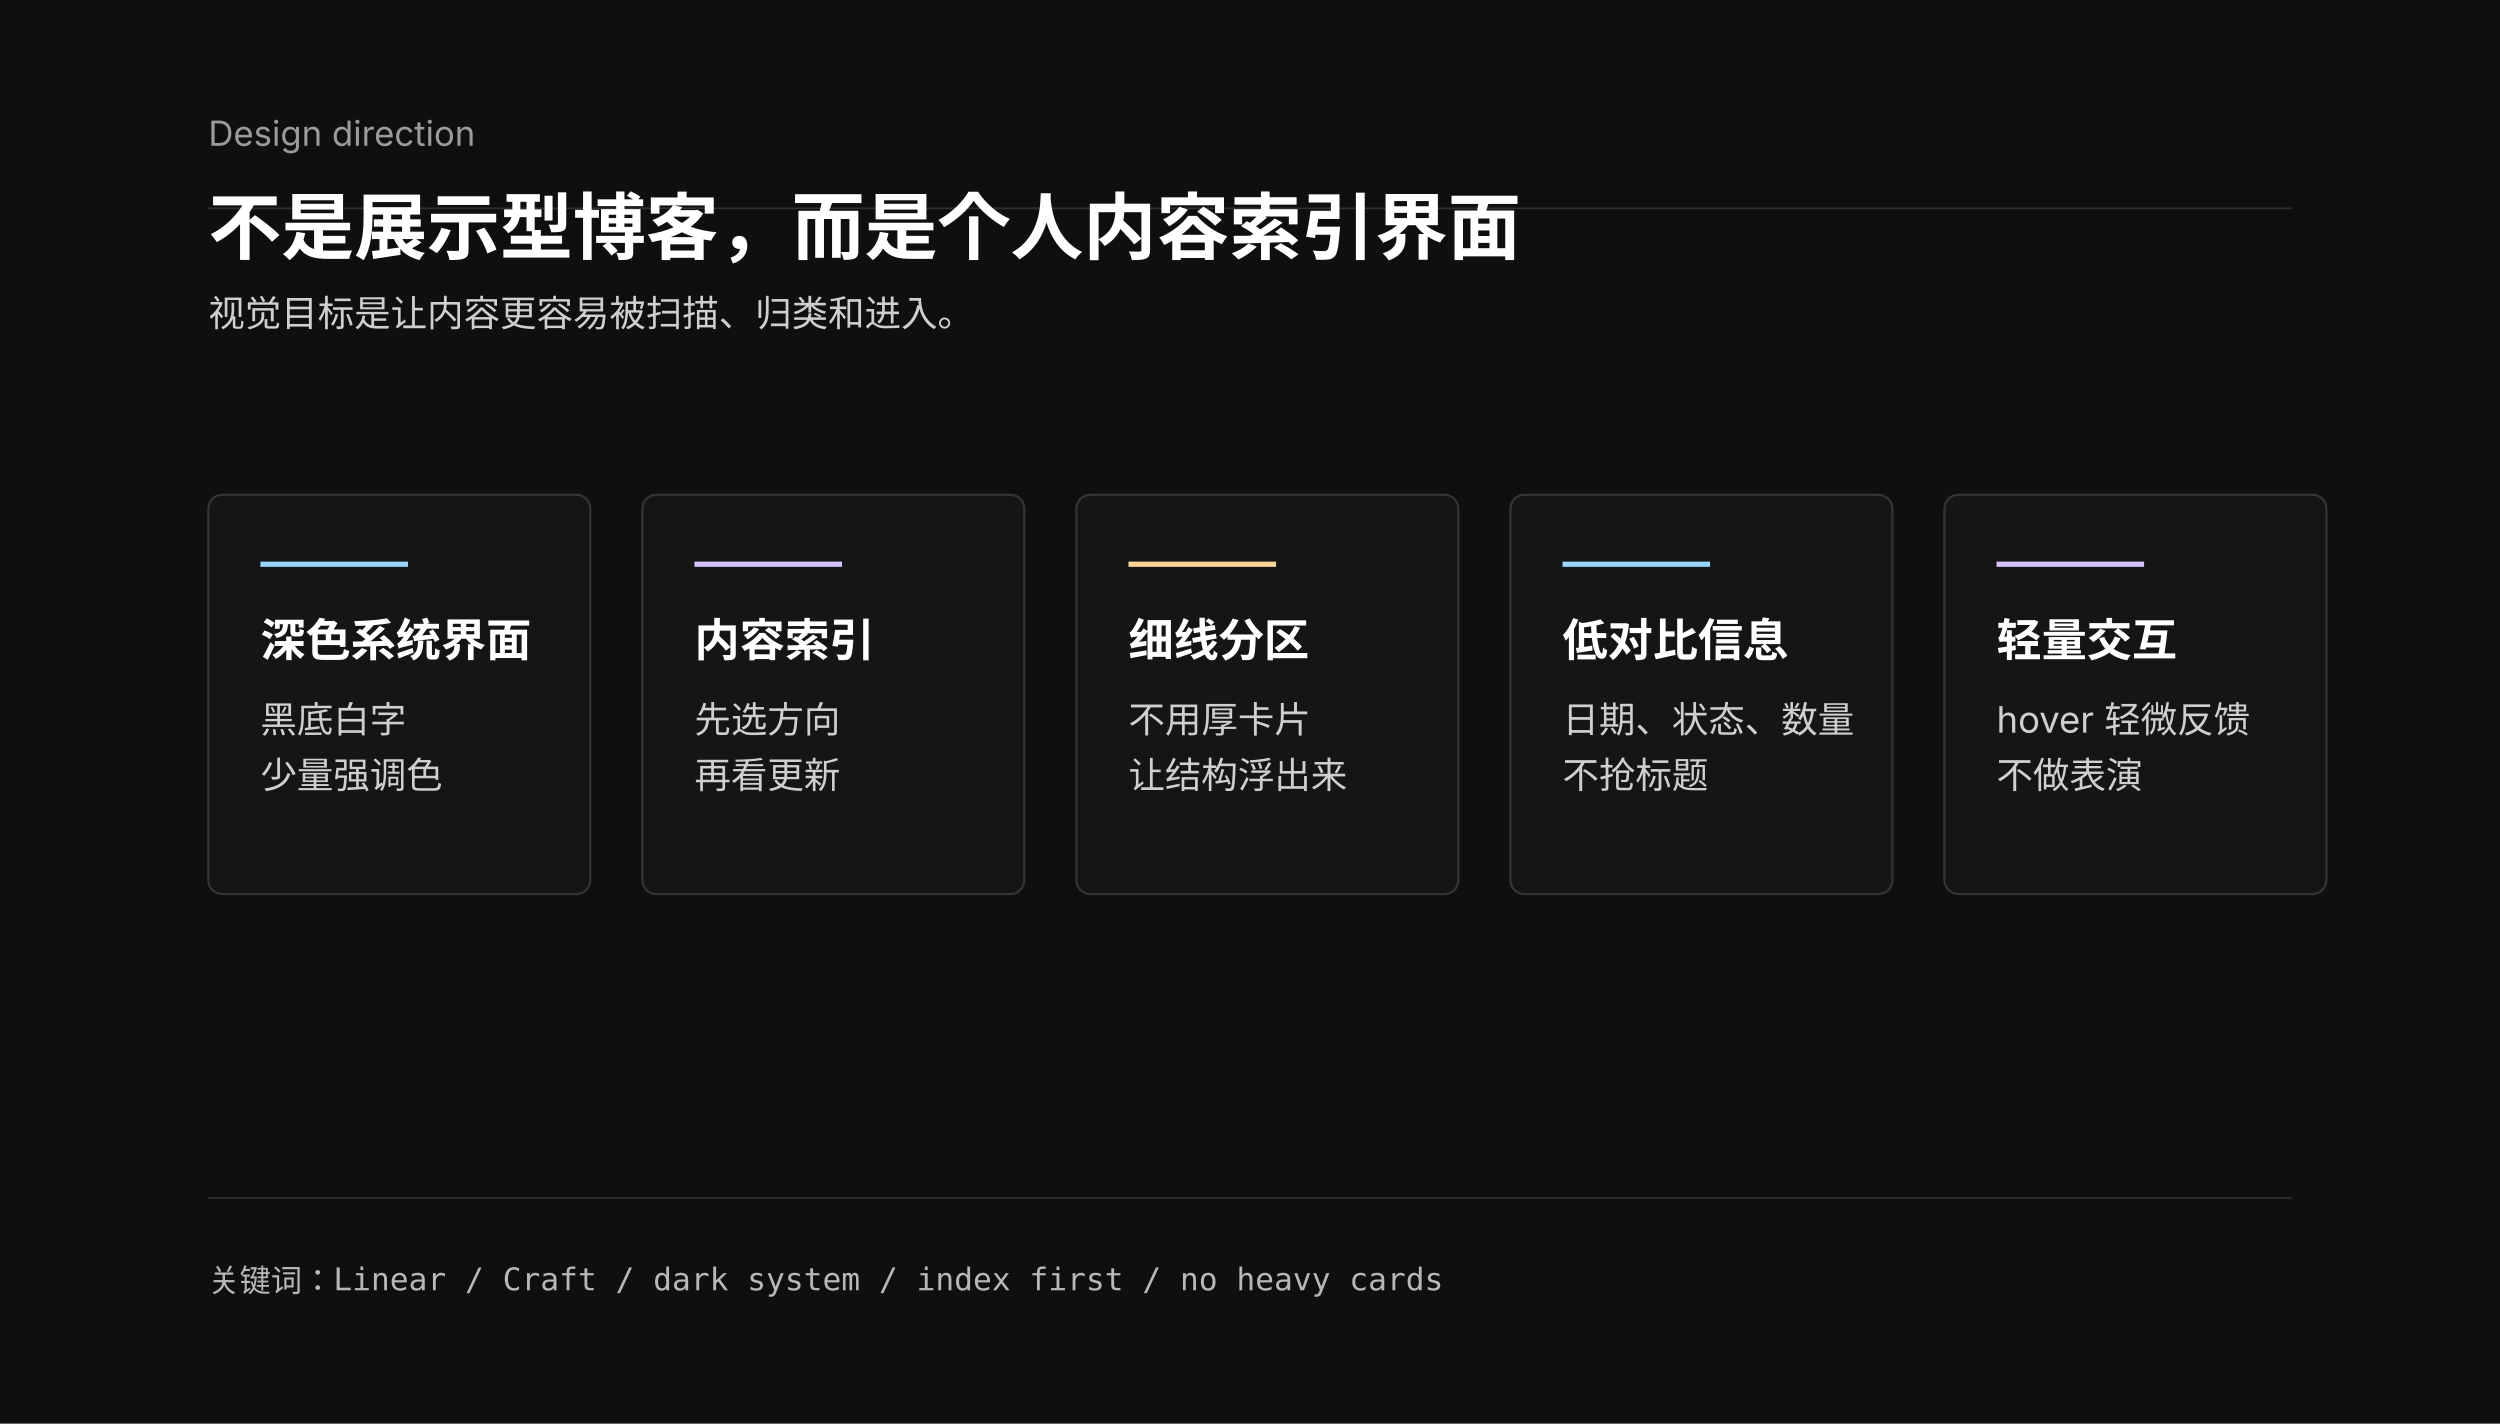
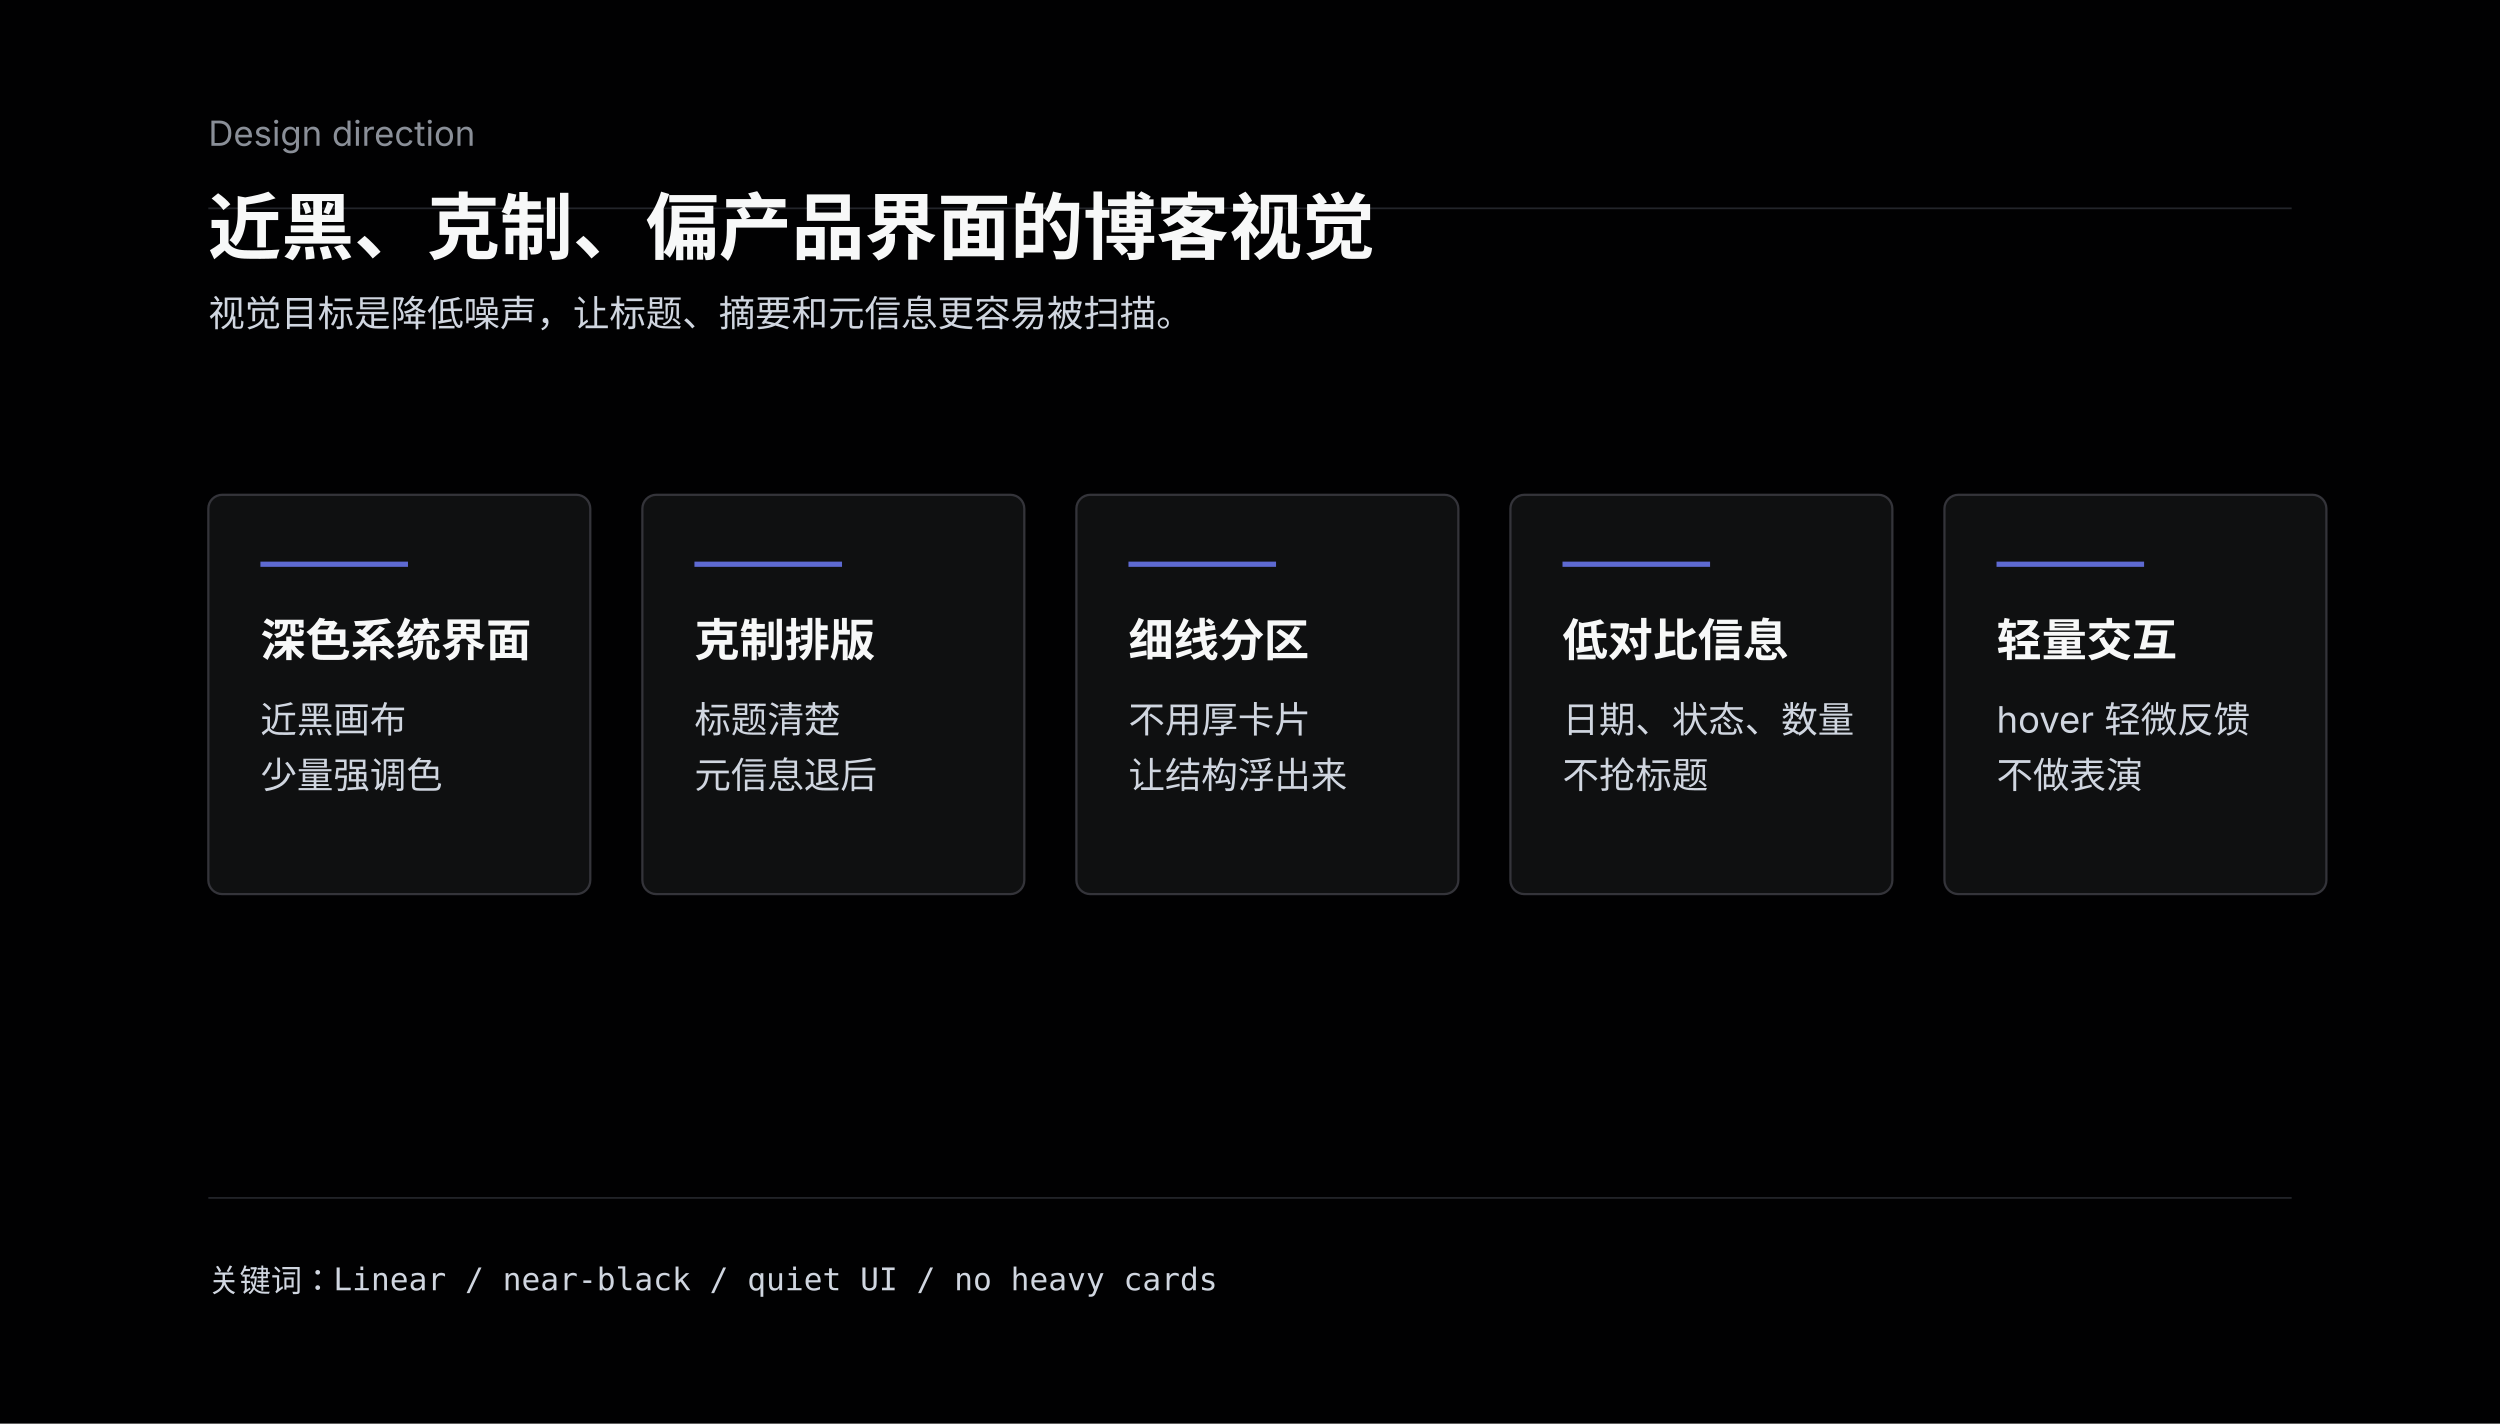
<svg xmlns="http://www.w3.org/2000/svg" width="1440" height="820" viewBox="0 0 1440 820" role="img" aria-labelledby="title desc">
  <defs>
    <style>
-       .bg{fill:#0f0f0f}.line{stroke:#303030;stroke-width:1}.card{fill:#151515;stroke:#343434;stroke-width:1.3}.title{fill:#fff;font:650 42px "Instrument Sans","Inter","PingFang SC",sans-serif}.h{fill:#fff;font:650 26px "Instrument Sans","Inter","PingFang SC",sans-serif}.body{fill:#cfcfcf;font:400 21px "Instrument Sans","Inter","PingFang SC",sans-serif}.muted{fill:#9b9b9b;font:400 20px "Instrument Sans","Inter","PingFang SC",sans-serif}.mono{fill:#b8b8b8;font:500 18px "JetBrains Mono","SFMono-Regular",monospace}.cyan{stroke:#9ad6ff}.pink{stroke:#d7c4ff}.gold{stroke:#ffd59a}
+       .bg{fill:#010102}.line{stroke:#23252a;stroke-width:1}.card{fill:#0f1011;stroke:#34343a;stroke-width:1.3}.title{fill:#f7f8f8;font:650 42px "Inter","SF Pro Display","PingFang SC",sans-serif}.h{fill:#f7f8f8;font:650 26px "Inter","SF Pro Display","PingFang SC",sans-serif}.body{fill:#d0d6e0;font:400 21px "Inter","SF Pro Display","PingFang SC",sans-serif}.muted{fill:#8a8f98;font:400 20px "Inter","SF Pro Display","PingFang SC",sans-serif}.mono{fill:#d0d6e0;font:500 18px "JetBrains Mono","SFMono-Regular",monospace}.lavender-blue{stroke:#5e6ad2}
    </style>
  </defs>
  <rect class="bg" width="1440" height="820" />
  <path class="line" d="M120 120h1200M120 690h1200" />
  <text class="muted" x="120" y="84">Design direction</text>
-   <text class="title" x="120" y="146">不是展示型博客，而是个人内容索引界面</text>
-   <text class="body" x="120" y="188">视觉目标是让内容更容易被扫描、归类和进入。</text>
+   <text class="title" x="120" y="146">近黑、克制、偏产品界面的博客视觉</text>
+   <text class="body" x="120" y="188">视觉目标是降低噪声，让标题、摘要和元信息更容易被扫描。</text>
  <g>
    <rect class="card" x="120" y="285" width="220" height="230" rx="8" />
-     <line class="cyan" x1="150" y1="325" x2="235" y2="325" stroke-width="3" />
+     <line class="lavender-blue" x1="150" y1="325" x2="235" y2="325" stroke-width="3" />
    <text class="h" x="150" y="378">深色系统界面</text>
-     <text class="body" x="150" y="422">黑底白字</text>
+     <text class="body" x="150" y="422">近黑画布</text>
    <text class="body" x="150" y="454">少量强调色</text>
  </g>
  <g>
    <rect class="card" x="370" y="285" width="220" height="230" rx="8" />
-     <line class="pink" x1="400" y1="325" x2="485" y2="325" stroke-width="3" />
-     <text class="h" x="400" y="378">内容索引</text>
-     <text class="body" x="400" y="422">先选方向</text>
-     <text class="body" x="400" y="454">再看更新</text>
+     <line class="lavender-blue" x1="400" y1="325" x2="485" y2="325" stroke-width="3" />
+     <text class="h" x="400" y="378">克制排版</text>
+     <text class="body" x="400" y="422">标题清楚</text>
+     <text class="body" x="400" y="454">元信息退后</text>
  </g>
  <g>
    <rect class="card" x="620" y="285" width="220" height="230" rx="8" />
-     <line class="gold" x1="650" y1="325" x2="735" y2="325" stroke-width="3" />
+     <line class="lavender-blue" x1="650" y1="325" x2="735" y2="325" stroke-width="3" />
    <text class="h" x="650" y="378">细线分区</text>
    <text class="body" x="650" y="422">不用厚卡片</text>
    <text class="body" x="650" y="454">让结构浮出来</text>
  </g>
  <g>
    <rect class="card" x="870" y="285" width="220" height="230" rx="8" />
-     <line class="cyan" x1="900" y1="325" x2="985" y2="325" stroke-width="3" />
+     <line class="lavender-blue" x1="900" y1="325" x2="985" y2="325" stroke-width="3" />
    <text class="h" x="900" y="378">低对比信息</text>
    <text class="body" x="900" y="422">日期、状态、数量</text>
    <text class="body" x="900" y="454">不抢标题</text>
  </g>
  <g>
    <rect class="card" x="1120" y="285" width="220" height="230" rx="8" />
-     <line class="pink" x1="1150" y1="325" x2="1235" y2="325" stroke-width="3" />
+     <line class="lavender-blue" x1="1150" y1="325" x2="1235" y2="325" stroke-width="3" />
    <text class="h" x="1150" y="378">轻量交互</text>
    <text class="body" x="1150" y="422">hover 轻微反馈</text>
    <text class="body" x="1150" y="454">不做表演</text>
  </g>
-   <text class="mono" x="120" y="744">关键词：Linear / Craft / dark system / index first / no heavy cards</text>
+   <text class="mono" x="120" y="744">关键词：Linear / near-black / quiet UI / no heavy cards</text>
</svg>
